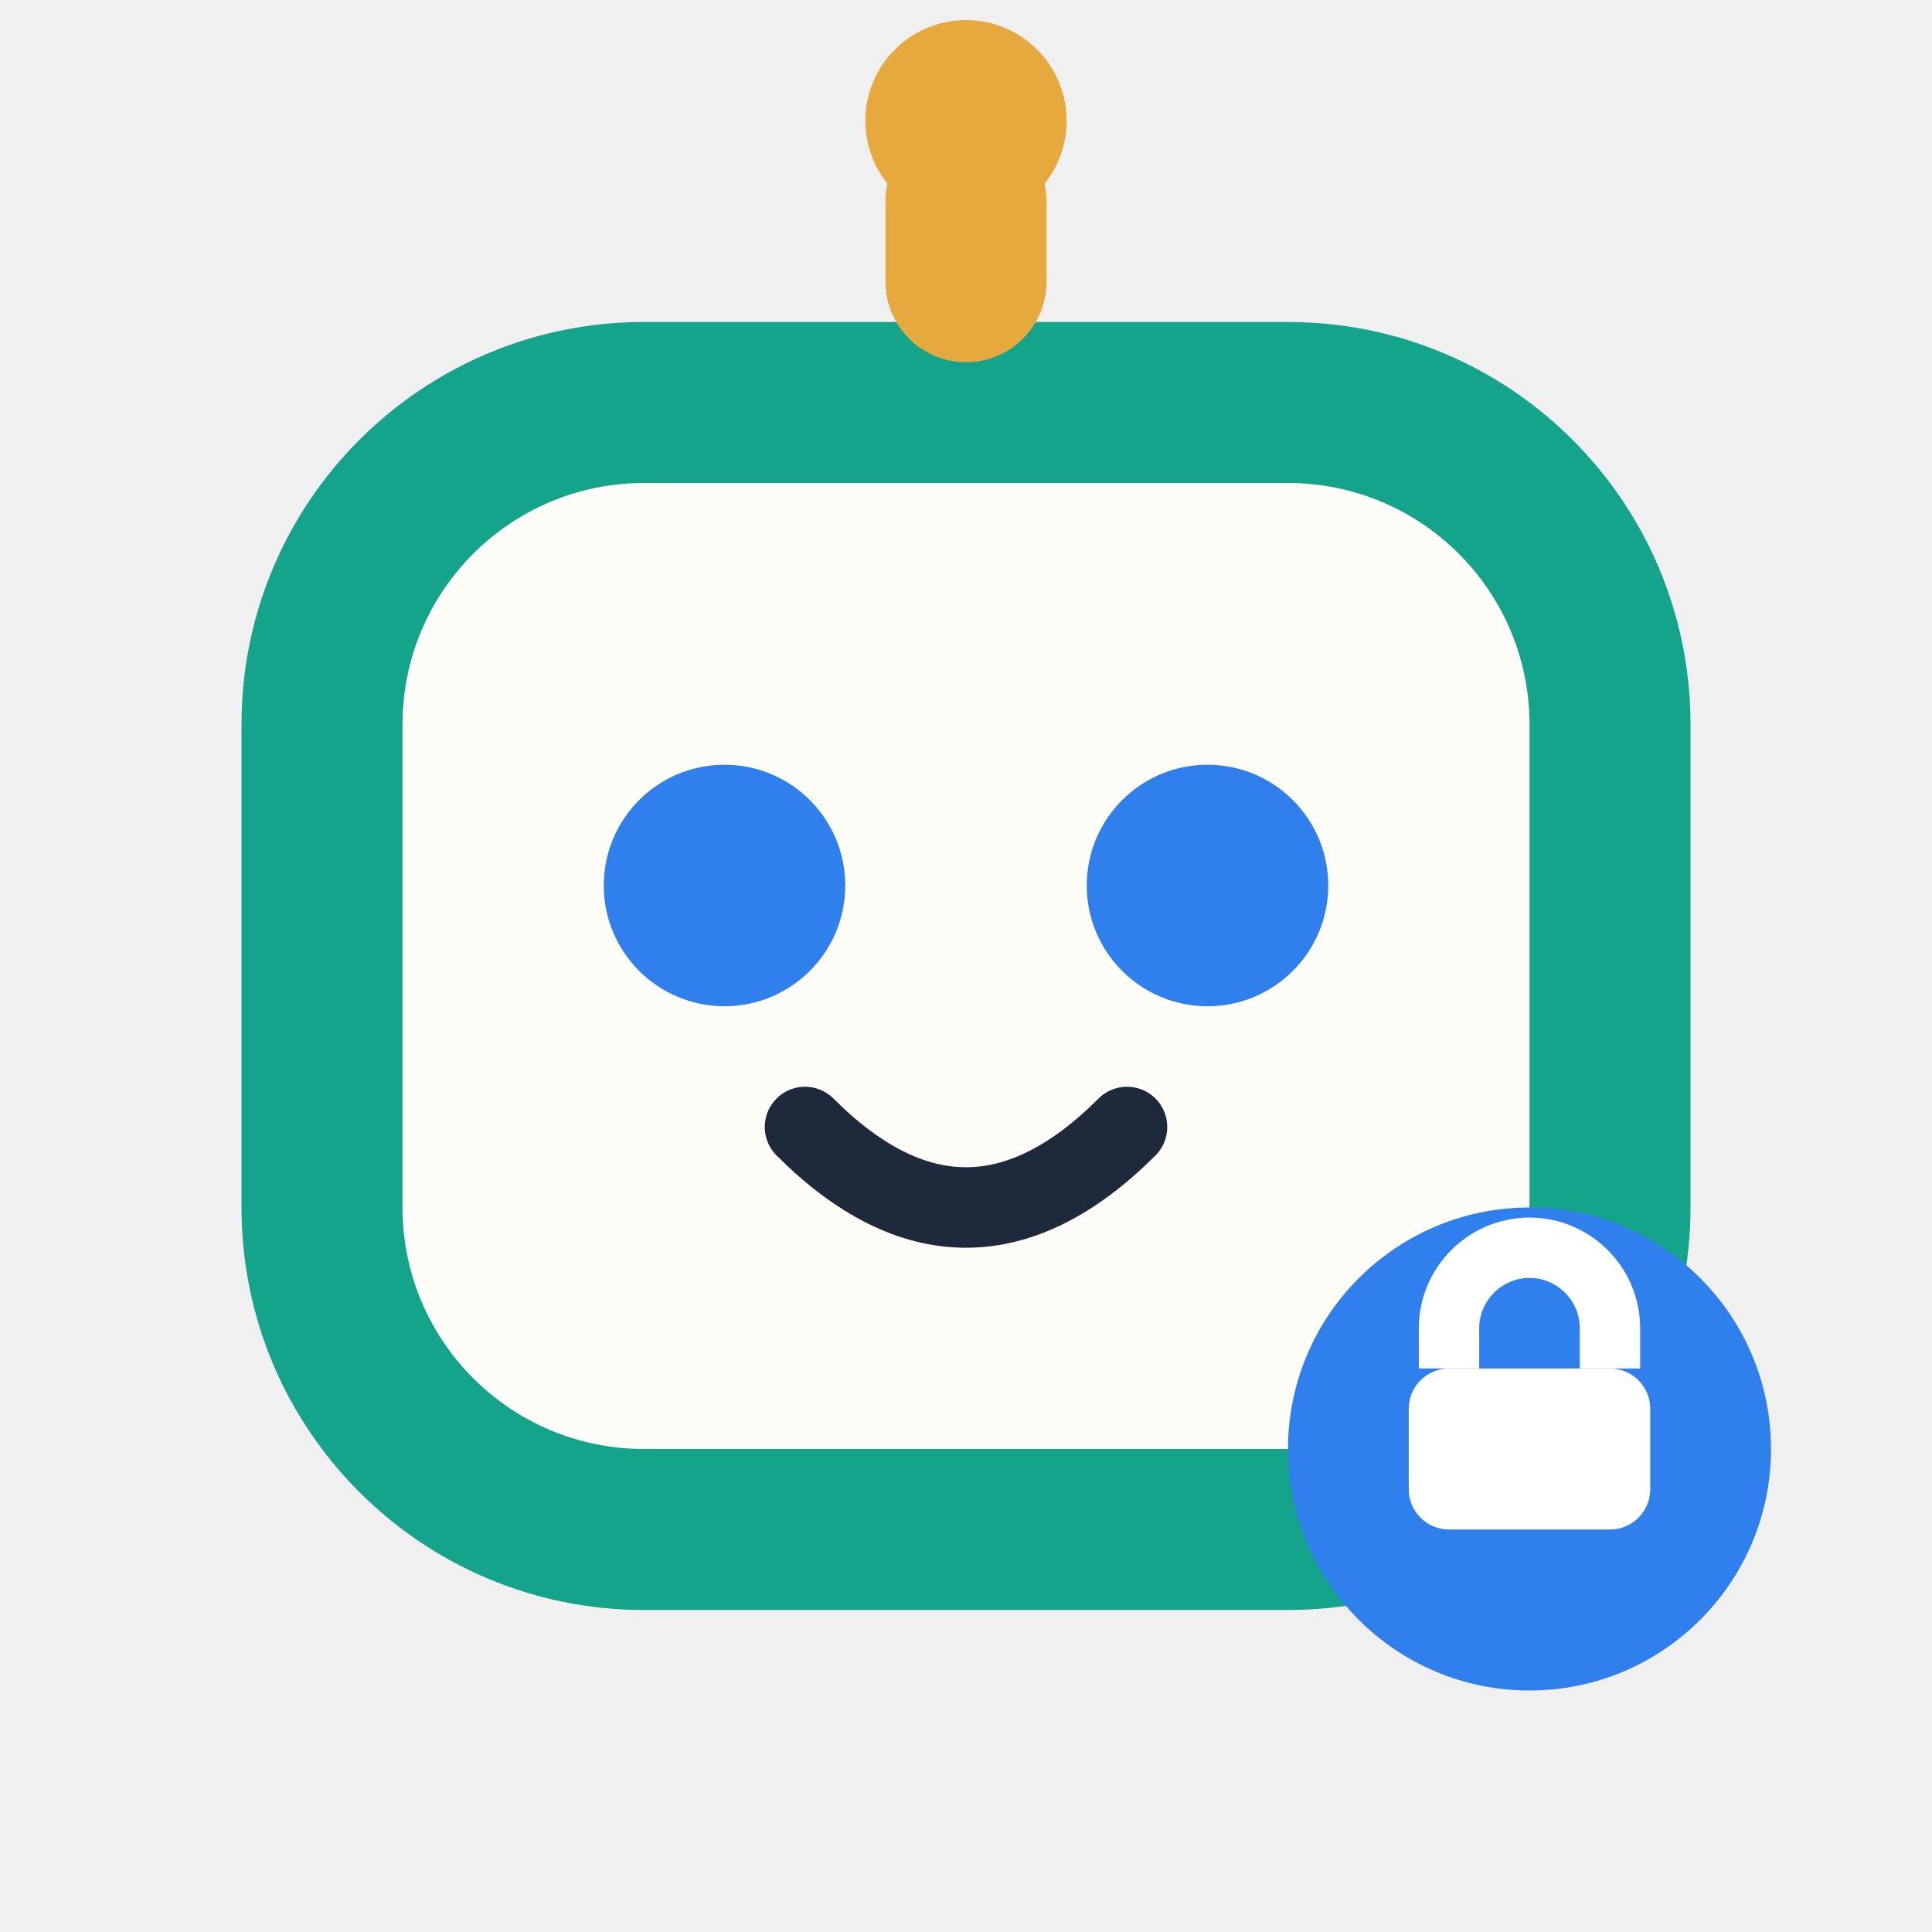
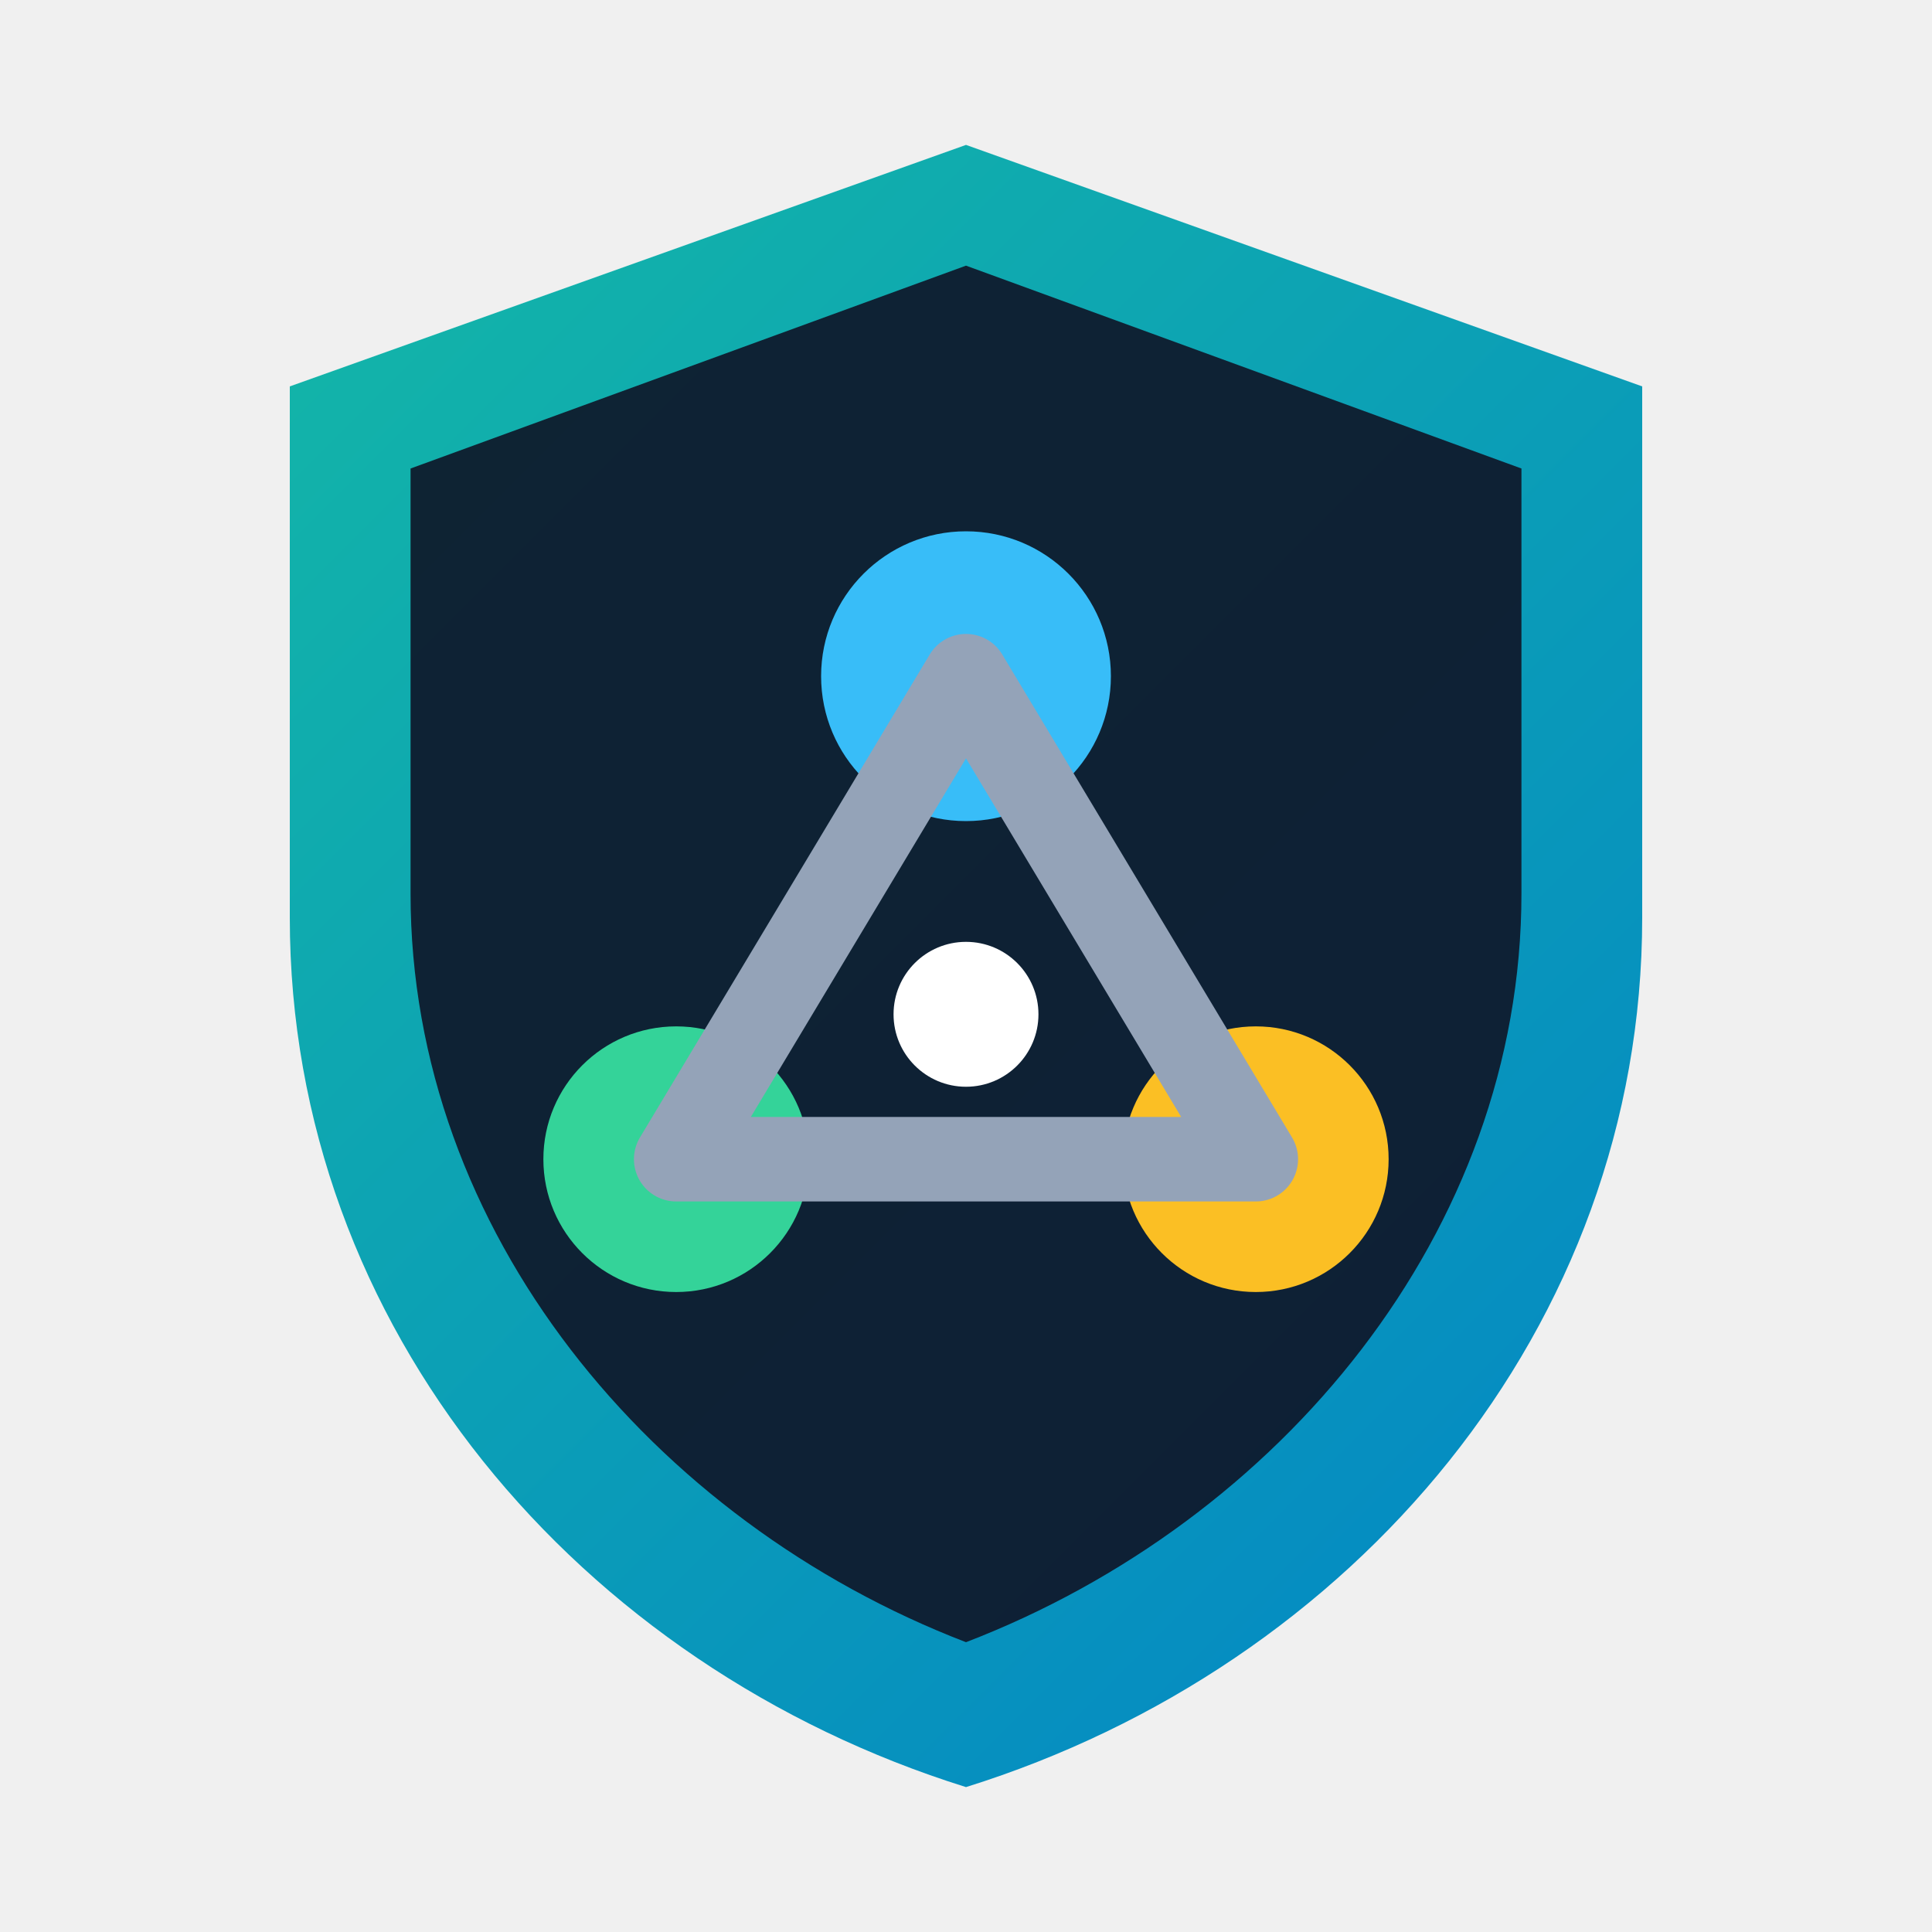
- <svg xmlns="http://www.w3.org/2000/svg" viewBox="0 0 48 48" fill="none">
-   <rect x="6" y="8" width="36" height="32" rx="10" fill="#14A38B" />
-   <rect x="10" y="12" width="28" height="24" rx="6" fill="#FDFCF7" />
-   <circle cx="18" cy="22" r="3" fill="#2F80ED" />
-   <circle cx="30" cy="22" r="3" fill="#2F80ED" />
-   <rect x="22" y="3" width="4" height="6" rx="2" fill="#E5A93D" />
-   <circle cx="24" cy="3" r="2.5" fill="#E5A93D" />
-   <path d="M20 28 Q24 32 28 28" stroke="#1E293B" stroke-width="2" stroke-linecap="round" fill="none" />
-   <circle cx="38" cy="36" r="6" fill="#2F80ED" />
-   <path d="M36 34 V33 C36 31.9 36.9 31 38 31 C39.1 31 40 31.9 40 33 V34" stroke="#FFFFFF" stroke-width="1.5" fill="none" />
-   <rect x="35" y="34" width="6" height="4" rx="1" fill="#FFFFFF" />
+ <svg xmlns="http://www.w3.org/2000/svg" viewBox="0 0 40 40" fill="none">
+   <defs>
+     <linearGradient id="shieldGrad" x1="4" y1="4" x2="36" y2="36" gradientUnits="userSpaceOnUse">
+       <stop stop-color="#14B8A6" />
+       <stop offset="1" stop-color="#0284C7" />
+     </linearGradient>
+     <linearGradient id="nodeGrad" x1="12" y1="12" x2="28" y2="28" gradientUnits="userSpaceOnUse">
+       <stop stop-color="#F59E0B" />
+       <stop offset="1" stop-color="#10B981" />
+     </linearGradient>
+   </defs>
+   <path d="M20 3L34 8V19C34 27.5 28 34.5 20 37C12 34.5 6 27.5 6 19V8L20 3Z" fill="url(#shieldGrad)" />
+   <path d="M20 5.5L31.5 9.7V18.5C31.5 25.5 26.5 31.5 20 34C13.5 31.5 8.5 25.5 8.5 18.5V9.7L20 5.5Z" fill="#0F172A" fill-opacity="0.92" />
+   <circle cx="20" cy="14" r="3" fill="#38BDF8" />
+   <circle cx="14" cy="24" r="2.75" fill="#34D399" />
+   <circle cx="26" cy="24" r="2.75" fill="#FBBF24" />
+   <path d="M20 14L14 24M20 14L26 24M14 24H26" stroke="#94A3B8" stroke-width="1.75" stroke-linecap="round" stroke-linejoin="round" />
+   <circle cx="20" cy="21" r="1.5" fill="#FFFFFF" />
</svg>
